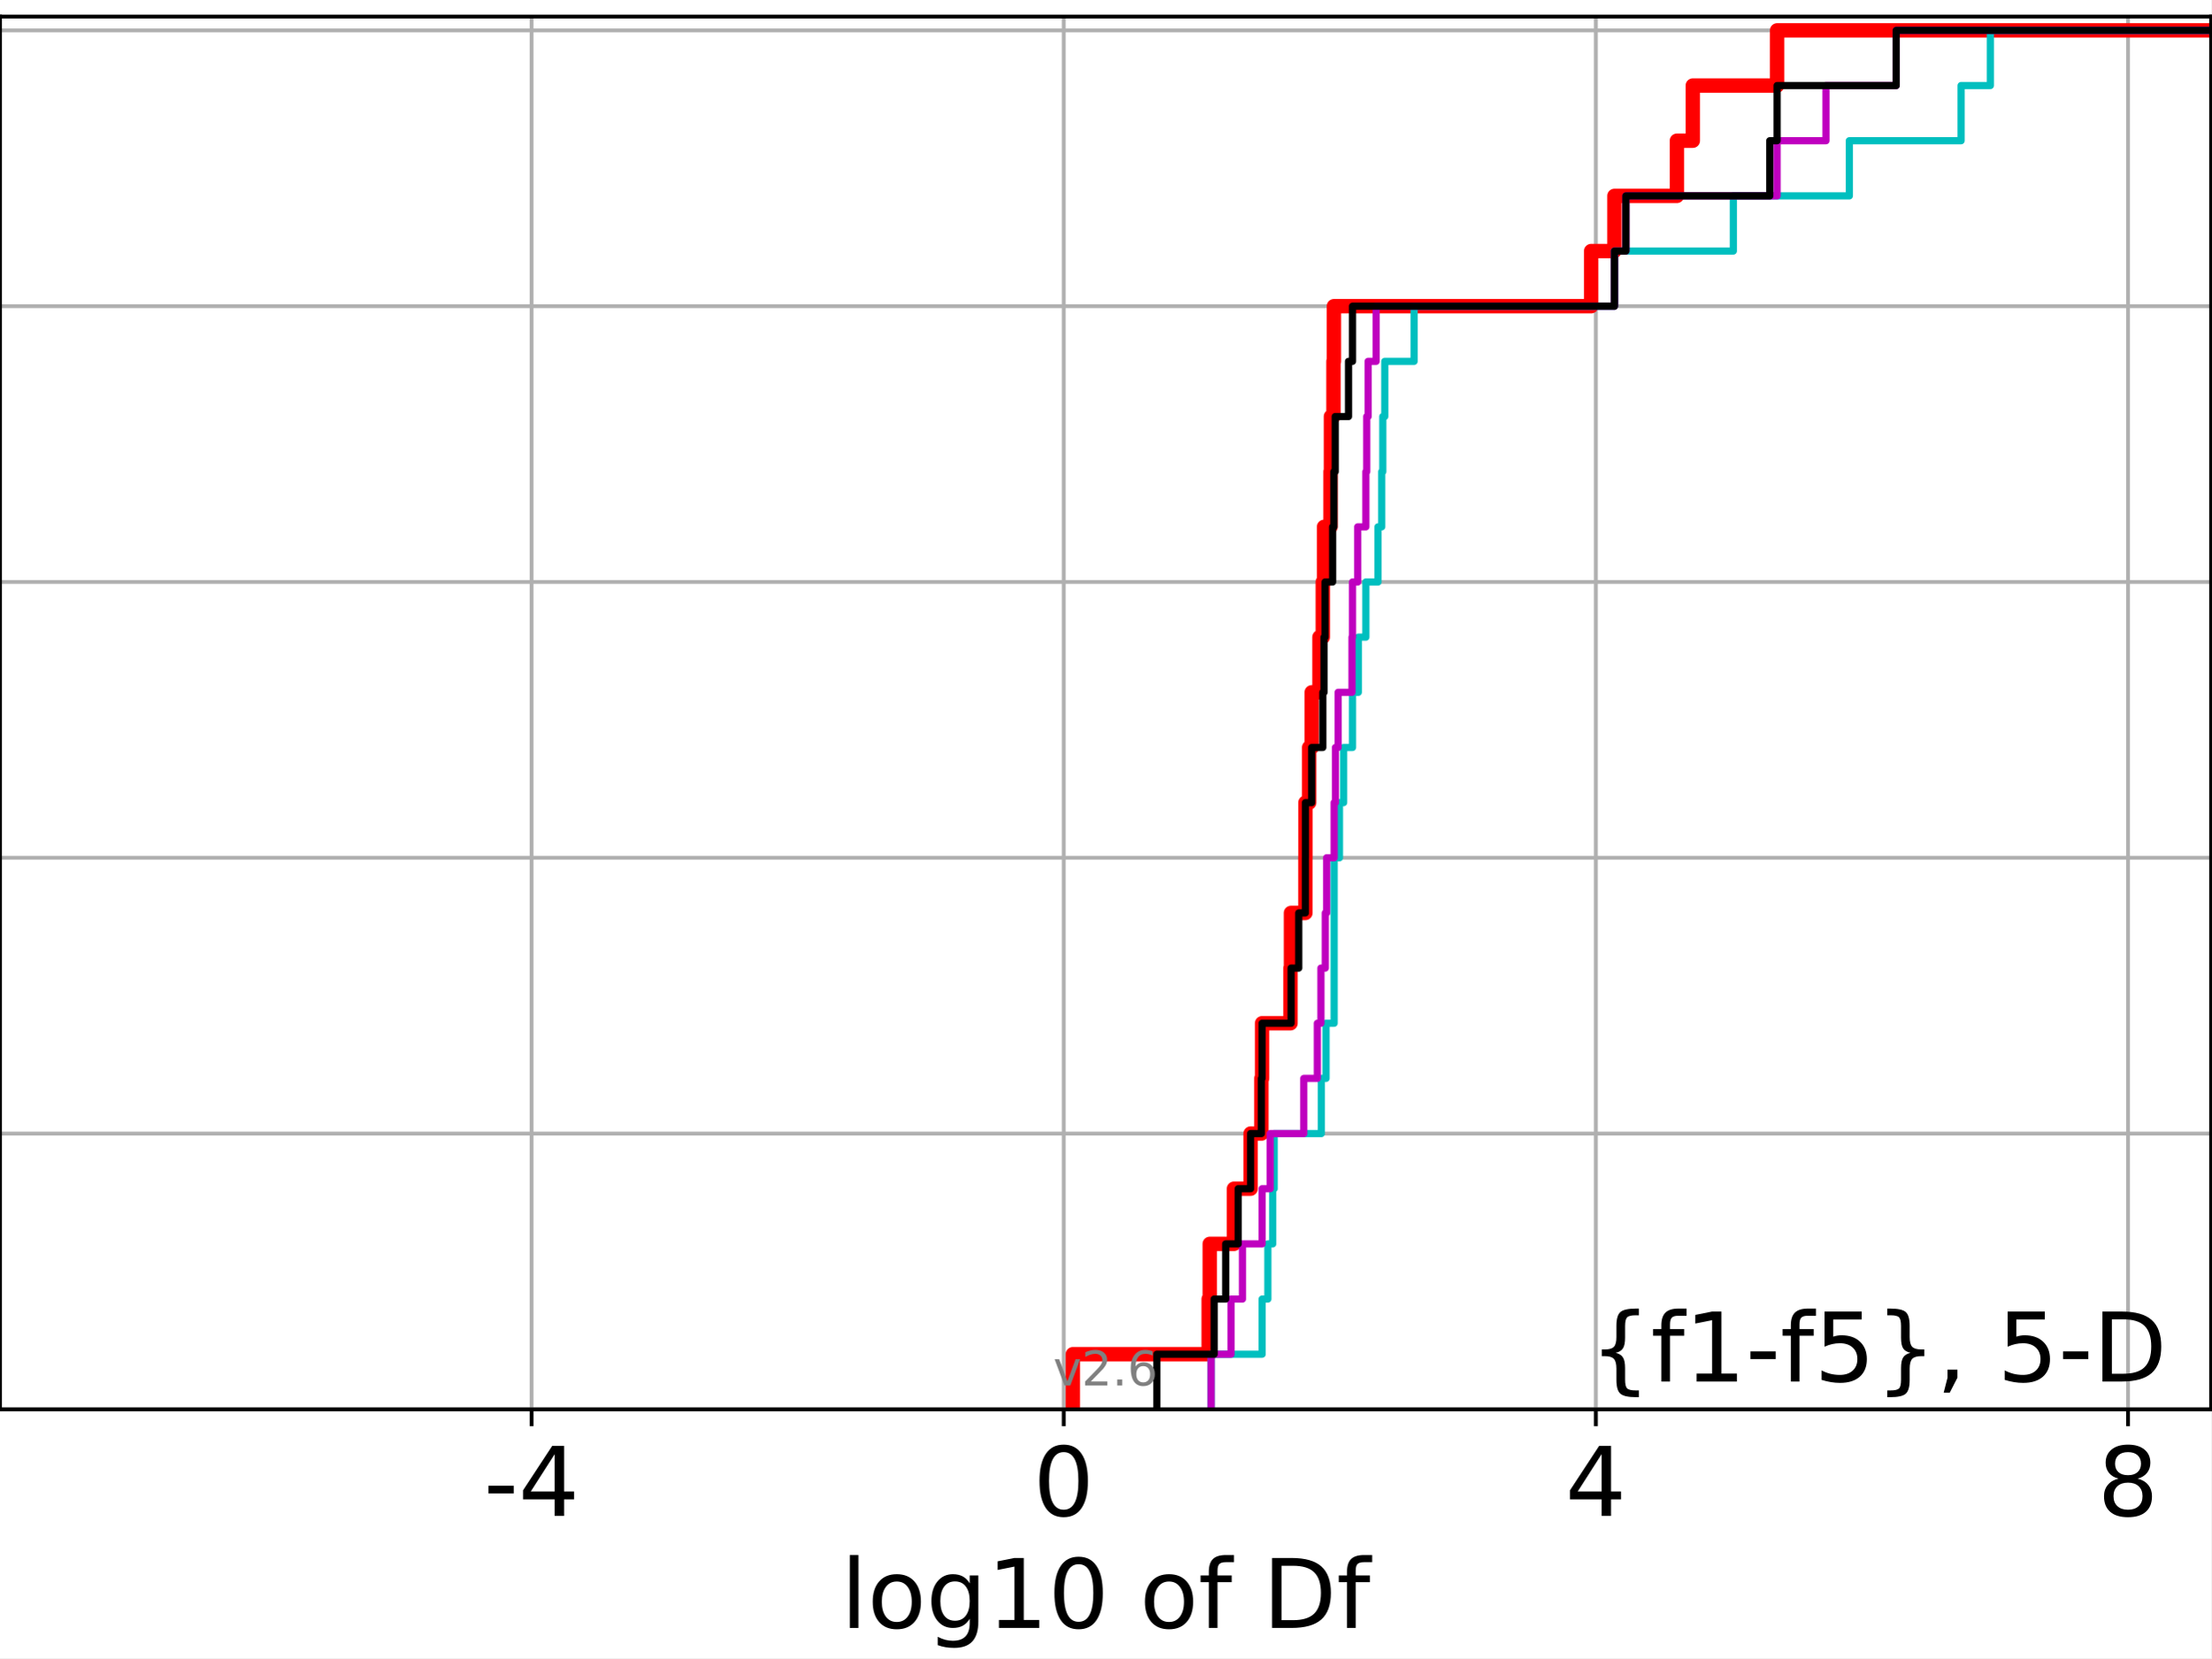
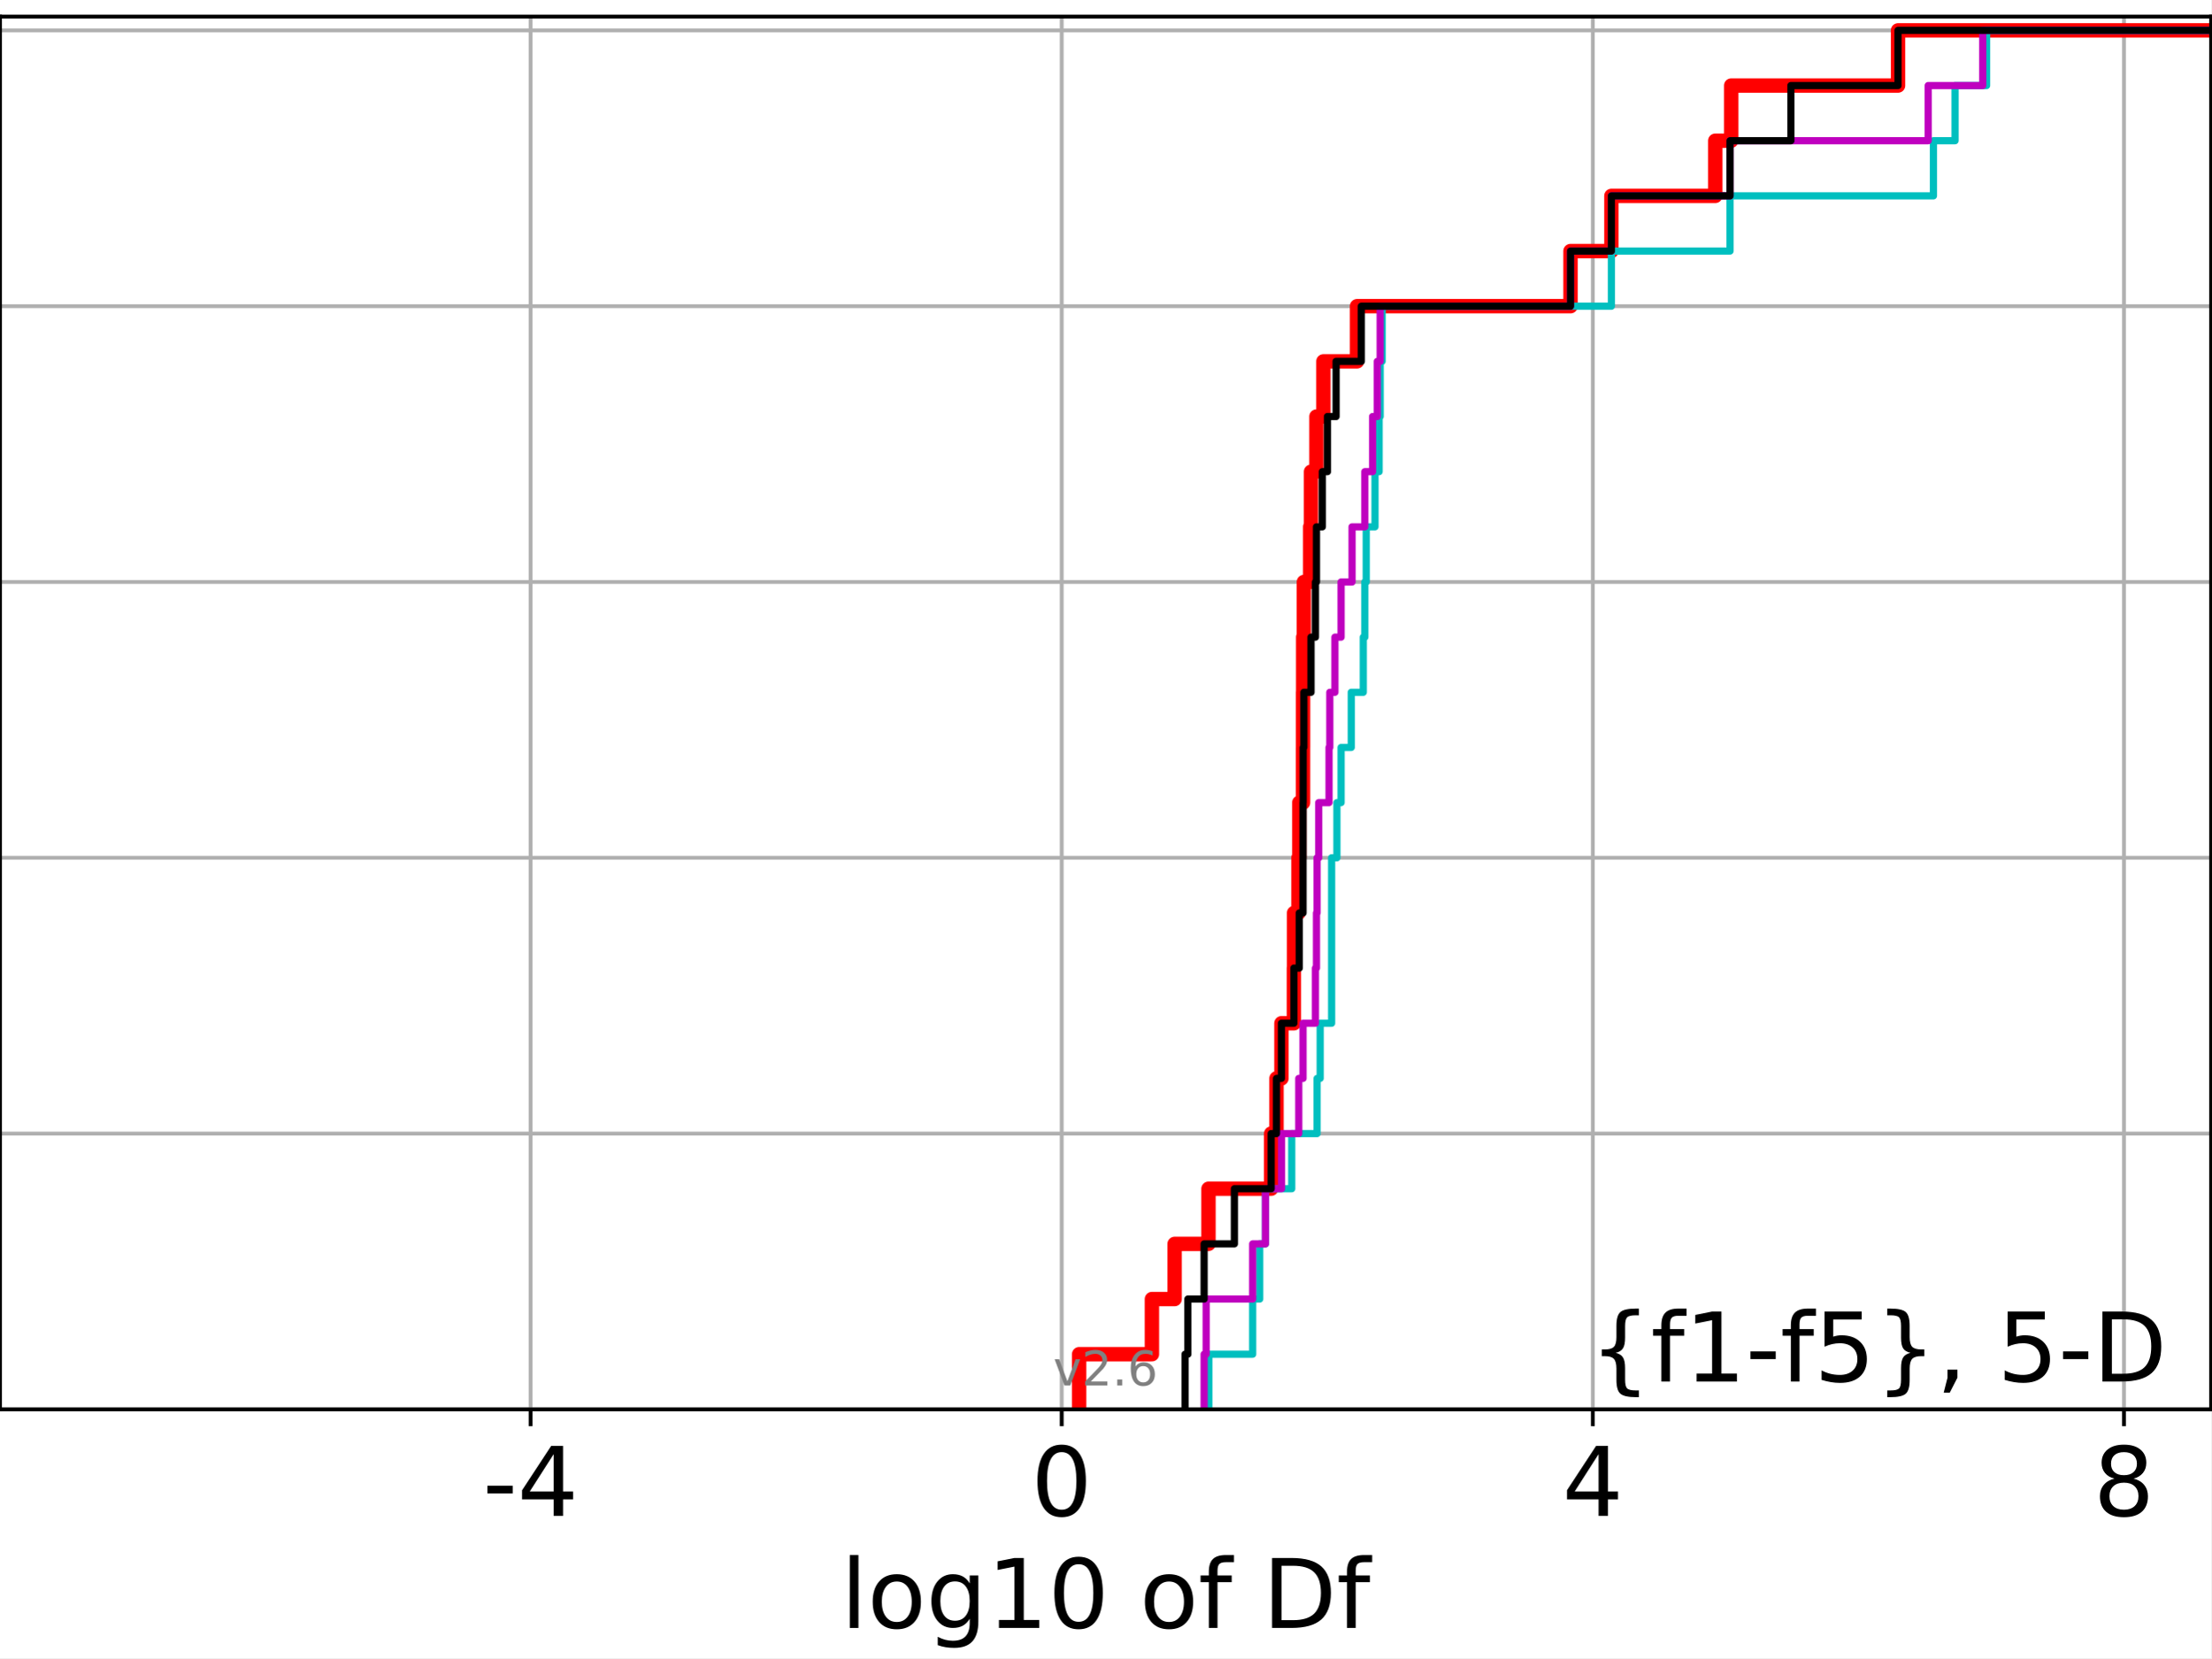
<svg xmlns="http://www.w3.org/2000/svg" xmlns:xlink="http://www.w3.org/1999/xlink" width="460.8pt" height="345.6pt" viewBox="0 0 460.8 345.6" version="1.1">
  <defs>
    <style type="text/css">*{stroke-linejoin: round; stroke-linecap: butt}</style>
  </defs>
  <g id="figure_1">
    <g id="patch_1">
      <path d="M 0 345.6  L 460.8 345.6  L 460.8 0  L 0 0  z " style="fill: #ffffff" />
    </g>
    <g id="axes_1">
      <g id="patch_2">
        <path d="M 0 293.76  L 460.8 293.76  L 460.8 3.456  L 0 3.456  z " style="fill: #ffffff" />
      </g>
      <g id="matplotlib.axis_1">
        <g id="xtick_1">
          <g id="line2d_1">
-             <path d="M 110.782 293.76  L 110.782 3.456  " clip-path="url(#pc8caf47a02)" style="fill: none; stroke: #b0b0b0; stroke-width: 0.8; stroke-linecap: square" />
+             <path d="M 110.571 293.76  L 110.571 3.456  " clip-path="url(#pd32b5bff69)" style="fill: none; stroke: #b0b0b0; stroke-width: 0.8; stroke-linecap: square" />
          </g>
          <g id="line2d_2">
            <defs>
-               <path id="md90e2bfd44" d="M 0 0  L 0 3.5  " style="stroke: #000000; stroke-width: 0.8" />
+               <path id="mea2b4a7baa" d="M 0 0  L 0 3.5  " style="stroke: #000000; stroke-width: 0.8" />
            </defs>
            <g>
-               <use xlink:href="#md90e2bfd44" x="110.782" y="293.76" style="stroke: #000000; stroke-width: 0.8" />
+               <use xlink:href="#mea2b4a7baa" x="110.571" y="293.76" style="stroke: #000000; stroke-width: 0.8" />
            </g>
          </g>
          <g id="text_1">
-             <g transform="translate(100.8115 315.9569)scale(0.2 -0.2)">
+             <g transform="translate(100.6008 315.9569)scale(0.2 -0.2)">
              <defs>
                <path id="DejaVuSans-2d" d="M 313 2009  L 1997 2009  L 1997 1497  L 313 1497  L 313 2009  z " transform="scale(0.015625)" />
                <path id="DejaVuSans-34" d="M 2419 4116  L 825 1625  L 2419 1625  L 2419 4116  z M 2253 4666  L 3047 4666  L 3047 1625  L 3713 1625  L 3713 1100  L 3047 1100  L 3047 0  L 2419 0  L 2419 1100  L 313 1100  L 313 1709  L 2253 4666  z " transform="scale(0.015625)" />
              </defs>
              <use xlink:href="#DejaVuSans-2d" />
              <use xlink:href="#DejaVuSans-34" x="36.084" />
            </g>
          </g>
        </g>
        <g id="xtick_2">
          <g id="line2d_3">
-             <path d="M 221.683 293.76  L 221.683 3.456  " clip-path="url(#pc8caf47a02)" style="fill: none; stroke: #b0b0b0; stroke-width: 0.8; stroke-linecap: square" />
+             <path d="M 221.262 293.76  L 221.262 3.456  " clip-path="url(#pd32b5bff69)" style="fill: none; stroke: #b0b0b0; stroke-width: 0.8; stroke-linecap: square" />
          </g>
          <g id="line2d_4">
            <g>
-               <use xlink:href="#md90e2bfd44" x="221.683" y="293.76" style="stroke: #000000; stroke-width: 0.8" />
+               <use xlink:href="#mea2b4a7baa" x="221.262" y="293.76" style="stroke: #000000; stroke-width: 0.8" />
            </g>
          </g>
          <g id="text_2">
-             <g transform="translate(215.3209 315.9569)scale(0.2 -0.2)">
+             <g transform="translate(214.8992 315.9569)scale(0.2 -0.2)">
              <defs>
                <path id="DejaVuSans-30" d="M 2034 4250  Q 1547 4250 1301 3770  Q 1056 3291 1056 2328  Q 1056 1369 1301 889  Q 1547 409 2034 409  Q 2525 409 2770 889  Q 3016 1369 3016 2328  Q 3016 3291 2770 3770  Q 2525 4250 2034 4250  z M 2034 4750  Q 2819 4750 3233 4129  Q 3647 3509 3647 2328  Q 3647 1150 3233 529  Q 2819 -91 2034 -91  Q 1250 -91 836 529  Q 422 1150 422 2328  Q 422 3509 836 4129  Q 1250 4750 2034 4750  z " transform="scale(0.015625)" />
              </defs>
              <use xlink:href="#DejaVuSans-30" />
            </g>
          </g>
        </g>
        <g id="xtick_3">
          <g id="line2d_5">
-             <path d="M 332.585 293.76  L 332.585 3.456  " clip-path="url(#pc8caf47a02)" style="fill: none; stroke: #b0b0b0; stroke-width: 0.8; stroke-linecap: square" />
+             <path d="M 331.952 293.76  L 331.952 3.456  " clip-path="url(#pd32b5bff69)" style="fill: none; stroke: #b0b0b0; stroke-width: 0.8; stroke-linecap: square" />
          </g>
          <g id="line2d_6">
            <g>
-               <use xlink:href="#md90e2bfd44" x="332.585" y="293.76" style="stroke: #000000; stroke-width: 0.8" />
+               <use xlink:href="#mea2b4a7baa" x="331.952" y="293.76" style="stroke: #000000; stroke-width: 0.8" />
            </g>
          </g>
          <g id="text_3">
-             <g transform="translate(326.2225 315.9569)scale(0.2 -0.2)">
+             <g transform="translate(325.5899 315.9569)scale(0.2 -0.2)">
              <use xlink:href="#DejaVuSans-34" />
            </g>
          </g>
        </g>
        <g id="xtick_4">
          <g id="line2d_7">
-             <path d="M 443.487 293.76  L 443.487 3.456  " clip-path="url(#pc8caf47a02)" style="fill: none; stroke: #b0b0b0; stroke-width: 0.8; stroke-linecap: square" />
+             <path d="M 442.643 293.76  L 442.643 3.456  " clip-path="url(#pd32b5bff69)" style="fill: none; stroke: #b0b0b0; stroke-width: 0.8; stroke-linecap: square" />
          </g>
          <g id="line2d_8">
            <g>
-               <use xlink:href="#md90e2bfd44" x="443.487" y="293.76" style="stroke: #000000; stroke-width: 0.8" />
+               <use xlink:href="#mea2b4a7baa" x="442.643" y="293.76" style="stroke: #000000; stroke-width: 0.8" />
            </g>
          </g>
          <g id="text_4">
-             <g transform="translate(437.1241 315.9569)scale(0.2 -0.2)">
+             <g transform="translate(436.2806 315.9569)scale(0.2 -0.2)">
              <defs>
                <path id="DejaVuSans-38" d="M 2034 2216  Q 1584 2216 1326 1975  Q 1069 1734 1069 1313  Q 1069 891 1326 650  Q 1584 409 2034 409  Q 2484 409 2743 651  Q 3003 894 3003 1313  Q 3003 1734 2745 1975  Q 2488 2216 2034 2216  z M 1403 2484  Q 997 2584 770 2862  Q 544 3141 544 3541  Q 544 4100 942 4425  Q 1341 4750 2034 4750  Q 2731 4750 3128 4425  Q 3525 4100 3525 3541  Q 3525 3141 3298 2862  Q 3072 2584 2669 2484  Q 3125 2378 3379 2068  Q 3634 1759 3634 1313  Q 3634 634 3220 271  Q 2806 -91 2034 -91  Q 1263 -91 848 271  Q 434 634 434 1313  Q 434 1759 690 2068  Q 947 2378 1403 2484  z M 1172 3481  Q 1172 3119 1398 2916  Q 1625 2713 2034 2713  Q 2441 2713 2670 2916  Q 2900 3119 2900 3481  Q 2900 3844 2670 4047  Q 2441 4250 2034 4250  Q 1625 4250 1398 4047  Q 1172 3844 1172 3481  z " transform="scale(0.015625)" />
              </defs>
              <use xlink:href="#DejaVuSans-38" />
            </g>
          </g>
        </g>
        <g id="text_5">
          <g transform="translate(175.2141 339.3131)scale(0.2 -0.2)">
            <defs>
              <path id="DejaVuSans-6c" d="M 603 4863  L 1178 4863  L 1178 0  L 603 0  L 603 4863  z " transform="scale(0.015625)" />
              <path id="DejaVuSans-6f" d="M 1959 3097  Q 1497 3097 1228 2736  Q 959 2375 959 1747  Q 959 1119 1226 758  Q 1494 397 1959 397  Q 2419 397 2687 759  Q 2956 1122 2956 1747  Q 2956 2369 2687 2733  Q 2419 3097 1959 3097  z M 1959 3584  Q 2709 3584 3137 3096  Q 3566 2609 3566 1747  Q 3566 888 3137 398  Q 2709 -91 1959 -91  Q 1206 -91 779 398  Q 353 888 353 1747  Q 353 2609 779 3096  Q 1206 3584 1959 3584  z " transform="scale(0.015625)" />
              <path id="DejaVuSans-67" d="M 2906 1791  Q 2906 2416 2648 2759  Q 2391 3103 1925 3103  Q 1463 3103 1205 2759  Q 947 2416 947 1791  Q 947 1169 1205 825  Q 1463 481 1925 481  Q 2391 481 2648 825  Q 2906 1169 2906 1791  z M 3481 434  Q 3481 -459 3084 -895  Q 2688 -1331 1869 -1331  Q 1566 -1331 1297 -1286  Q 1028 -1241 775 -1147  L 775 -588  Q 1028 -725 1275 -790  Q 1522 -856 1778 -856  Q 2344 -856 2625 -561  Q 2906 -266 2906 331  L 2906 616  Q 2728 306 2450 153  Q 2172 0 1784 0  Q 1141 0 747 490  Q 353 981 353 1791  Q 353 2603 747 3093  Q 1141 3584 1784 3584  Q 2172 3584 2450 3431  Q 2728 3278 2906 2969  L 2906 3500  L 3481 3500  L 3481 434  z " transform="scale(0.015625)" />
              <path id="DejaVuSans-31" d="M 794 531  L 1825 531  L 1825 4091  L 703 3866  L 703 4441  L 1819 4666  L 2450 4666  L 2450 531  L 3481 531  L 3481 0  L 794 0  L 794 531  z " transform="scale(0.015625)" />
              <path id="DejaVuSans-20" transform="scale(0.015625)" />
              <path id="DejaVuSans-66" d="M 2375 4863  L 2375 4384  L 1825 4384  Q 1516 4384 1395 4259  Q 1275 4134 1275 3809  L 1275 3500  L 2222 3500  L 2222 3053  L 1275 3053  L 1275 0  L 697 0  L 697 3053  L 147 3053  L 147 3500  L 697 3500  L 697 3744  Q 697 4328 969 4595  Q 1241 4863 1831 4863  L 2375 4863  z " transform="scale(0.015625)" />
              <path id="DejaVuSans-44" d="M 1259 4147  L 1259 519  L 2022 519  Q 2988 519 3436 956  Q 3884 1394 3884 2338  Q 3884 3275 3436 3711  Q 2988 4147 2022 4147  L 1259 4147  z M 628 4666  L 1925 4666  Q 3281 4666 3915 4102  Q 4550 3538 4550 2338  Q 4550 1131 3912 565  Q 3275 0 1925 0  L 628 0  L 628 4666  z " transform="scale(0.015625)" />
            </defs>
            <use xlink:href="#DejaVuSans-6c" />
            <use xlink:href="#DejaVuSans-6f" x="27.783" />
            <use xlink:href="#DejaVuSans-67" x="88.965" />
            <use xlink:href="#DejaVuSans-31" x="152.441" />
            <use xlink:href="#DejaVuSans-30" x="216.064" />
            <use xlink:href="#DejaVuSans-20" x="279.688" />
            <use xlink:href="#DejaVuSans-6f" x="311.475" />
            <use xlink:href="#DejaVuSans-66" x="372.656" />
            <use xlink:href="#DejaVuSans-20" x="407.861" />
            <use xlink:href="#DejaVuSans-44" x="439.648" />
            <use xlink:href="#DejaVuSans-66" x="516.65" />
          </g>
        </g>
      </g>
      <g id="matplotlib.axis_2">
        <g id="ytick_1">
          <g id="line2d_9">
-             <path d="M 0 293.76  L 460.8 293.76  " clip-path="url(#pc8caf47a02)" style="fill: none; stroke: #b0b0b0; stroke-width: 0.8; stroke-linecap: square" />
+             <path d="M 0 293.76  L 460.8 293.76  " clip-path="url(#pd32b5bff69)" style="fill: none; stroke: #b0b0b0; stroke-width: 0.8; stroke-linecap: square" />
          </g>
          <g id="line2d_10">
            <defs>
-               <path id="md454eeb75e" d="M 0 0  L -3.5 0  " style="stroke: #000000; stroke-width: 0.8" />
+               <path id="m5a2121d566" d="M 0 0  L -3.5 0  " style="stroke: #000000; stroke-width: 0.8" />
            </defs>
            <g>
-               <use xlink:href="#md454eeb75e" x="0" y="293.76" style="stroke: #000000; stroke-width: 0.8" />
+               <use xlink:href="#m5a2121d566" x="0" y="293.76" style="stroke: #000000; stroke-width: 0.8" />
            </g>
          </g>
        </g>
        <g id="ytick_2">
          <g id="line2d_11">
-             <path d="M 0 236.274  L 460.8 236.274  " clip-path="url(#pc8caf47a02)" style="fill: none; stroke: #b0b0b0; stroke-width: 0.8; stroke-linecap: square" />
+             <path d="M 0 236.274  L 460.8 236.274  " clip-path="url(#pd32b5bff69)" style="fill: none; stroke: #b0b0b0; stroke-width: 0.8; stroke-linecap: square" />
          </g>
          <g id="line2d_12">
            <g>
-               <use xlink:href="#md454eeb75e" x="0" y="236.274" style="stroke: #000000; stroke-width: 0.8" />
+               <use xlink:href="#m5a2121d566" x="0" y="236.274" style="stroke: #000000; stroke-width: 0.8" />
            </g>
          </g>
        </g>
        <g id="ytick_3">
          <g id="line2d_13">
-             <path d="M 0 178.788  L 460.8 178.788  " clip-path="url(#pc8caf47a02)" style="fill: none; stroke: #b0b0b0; stroke-width: 0.8; stroke-linecap: square" />
+             <path d="M 0 178.788  L 460.8 178.788  " clip-path="url(#pd32b5bff69)" style="fill: none; stroke: #b0b0b0; stroke-width: 0.8; stroke-linecap: square" />
          </g>
          <g id="line2d_14">
            <g>
-               <use xlink:href="#md454eeb75e" x="0" y="178.788" style="stroke: #000000; stroke-width: 0.8" />
+               <use xlink:href="#m5a2121d566" x="0" y="178.788" style="stroke: #000000; stroke-width: 0.8" />
            </g>
          </g>
        </g>
        <g id="ytick_4">
          <g id="line2d_15">
-             <path d="M 0 121.302  L 460.8 121.302  " clip-path="url(#pc8caf47a02)" style="fill: none; stroke: #b0b0b0; stroke-width: 0.8; stroke-linecap: square" />
+             <path d="M 0 121.302  L 460.8 121.302  " clip-path="url(#pd32b5bff69)" style="fill: none; stroke: #b0b0b0; stroke-width: 0.8; stroke-linecap: square" />
          </g>
          <g id="line2d_16">
            <g>
-               <use xlink:href="#md454eeb75e" x="0" y="121.302" style="stroke: #000000; stroke-width: 0.8" />
+               <use xlink:href="#m5a2121d566" x="0" y="121.302" style="stroke: #000000; stroke-width: 0.8" />
            </g>
          </g>
        </g>
        <g id="ytick_5">
          <g id="line2d_17">
-             <path d="M 0 63.816  L 460.8 63.816  " clip-path="url(#pc8caf47a02)" style="fill: none; stroke: #b0b0b0; stroke-width: 0.8; stroke-linecap: square" />
+             <path d="M 0 63.816  L 460.8 63.816  " clip-path="url(#pd32b5bff69)" style="fill: none; stroke: #b0b0b0; stroke-width: 0.8; stroke-linecap: square" />
          </g>
          <g id="line2d_18">
            <g>
-               <use xlink:href="#md454eeb75e" x="0" y="63.816" style="stroke: #000000; stroke-width: 0.8" />
+               <use xlink:href="#m5a2121d566" x="0" y="63.816" style="stroke: #000000; stroke-width: 0.8" />
            </g>
          </g>
        </g>
        <g id="ytick_6">
          <g id="line2d_19">
-             <path d="M 0 6.33  L 460.8 6.33  " clip-path="url(#pc8caf47a02)" style="fill: none; stroke: #b0b0b0; stroke-width: 0.8; stroke-linecap: square" />
+             <path d="M 0 6.33  L 460.8 6.33  " clip-path="url(#pd32b5bff69)" style="fill: none; stroke: #b0b0b0; stroke-width: 0.8; stroke-linecap: square" />
          </g>
          <g id="line2d_20">
            <g>
-               <use xlink:href="#md454eeb75e" x="0" y="6.33" style="stroke: #000000; stroke-width: 0.8" />
+               <use xlink:href="#m5a2121d566" x="0" y="6.33" style="stroke: #000000; stroke-width: 0.8" />
            </g>
          </g>
        </g>
      </g>
      <g id="line2d_21">
-         <path d="M 223.583 293.76  L 223.583 282.263  L 251.889 282.263  L 251.889 270.766  L 252.111 270.766  L 252.111 259.268  L 257.158 259.268  L 257.158 247.771  L 260.627 247.771  L 260.627 236.274  L 262.88 236.274  L 262.88 224.777  L 263.022 224.777  L 263.022 213.28  L 268.942 213.28  L 268.942 201.782  L 269.042 201.782  L 269.042 190.285  L 272.047 190.285  L 272.047 178.788  L 272.06 178.788  L 272.06 167.291  L 272.834 167.291  L 272.834 155.794  L 273.365 155.794  L 273.365 144.297  L 274.976 144.297  L 274.976 132.799  L 275.674 132.799  L 275.674 121.302  L 275.939 121.302  L 275.939 109.805  L 277.29 109.805  L 277.29 98.308  L 277.373 98.308  L 277.373 86.811  L 277.895 86.811  L 277.895 75.313  L 277.993 75.313  L 277.993 63.816  L 331.61 63.816  L 331.61 52.319  L 336.462 52.319  L 336.462 40.822  L 349.483 40.822  L 349.483 29.325  L 352.792 29.325  L 352.792 17.827  L 370.359 17.827  L 370.359 6.33  L 370.359 6.33  L 370.359 6.33  L 460.8 6.33  " clip-path="url(#pc8caf47a02)" style="fill: none; stroke: #ff0000; stroke-width: 3; stroke-linecap: square" />
+         <path d="M 224.895 293.76  L 224.895 282.263  L 240.064 282.263  L 240.064 270.766  L 244.794 270.766  L 244.794 259.268  L 251.854 259.268  L 251.854 247.771  L 264.916 247.771  L 264.916 236.274  L 266.025 236.274  L 266.025 224.777  L 267.052 224.777  L 267.052 213.28  L 269.651 213.28  L 269.651 201.782  L 269.692 201.782  L 269.692 190.285  L 270.611 190.285  L 270.611 178.788  L 270.778 178.788  L 270.778 167.291  L 271.559 167.291  L 271.559 155.794  L 271.564 155.794  L 271.564 144.297  L 271.588 144.297  L 271.588 132.799  L 271.733 132.799  L 271.733 121.302  L 273.05 121.302  L 273.05 109.805  L 273.223 109.805  L 273.223 98.308  L 274.355 98.308  L 274.355 86.811  L 275.806 86.811  L 275.806 75.313  L 282.814 75.313  L 282.814 63.816  L 327.301 63.816  L 327.301 52.319  L 335.822 52.319  L 335.822 40.822  L 357.474 40.822  L 357.474 29.325  L 360.795 29.325  L 360.795 17.827  L 395.562 17.827  L 395.562 6.33  L 395.562 6.33  L 395.562 6.33  L 460.8 6.33  " clip-path="url(#pd32b5bff69)" style="fill: none; stroke: #ff0000; stroke-width: 3; stroke-linecap: square" />
      </g>
      <g id="line2d_22">
-         <path d="M 252.404 293.76  L 252.404 282.263  L 263.029 282.263  L 263.029 270.766  L 264.224 270.766  L 264.224 259.268  L 265.237 259.268  L 265.237 247.771  L 265.539 247.771  L 265.539 236.274  L 275.368 236.274  L 275.368 224.777  L 276.354 224.777  L 276.354 213.28  L 278.041 213.28  L 278.041 201.782  L 278.041 201.782  L 278.041 190.285  L 278.041 190.285  L 278.041 178.788  L 279.147 178.788  L 279.147 167.291  L 280.02 167.291  L 280.02 155.794  L 281.871 155.794  L 281.871 144.297  L 283.082 144.297  L 283.082 132.799  L 284.654 132.799  L 284.654 121.302  L 287.183 121.302  L 287.183 109.805  L 287.959 109.805  L 287.959 98.308  L 288.179 98.308  L 288.179 86.811  L 288.592 86.811  L 288.592 75.313  L 294.703 75.313  L 294.703 63.816  L 336.462 63.816  L 336.462 52.319  L 361.238 52.319  L 361.238 40.822  L 385.415 40.822  L 385.415 29.325  L 408.7 29.325  L 408.7 17.827  L 414.802 17.827  L 414.802 6.33  L 414.802 6.33  L 414.802 6.33  L 460.8 6.33  " clip-path="url(#pc8caf47a02)" style="fill: none; stroke: #00bfbf; stroke-width: 1.5; stroke-linecap: square" />
+         <path d="M 251.924 293.76  L 251.924 282.263  L 261.06 282.263  L 261.06 270.766  L 262.528 270.766  L 262.528 259.268  L 263.721 259.268  L 263.721 247.771  L 269.202 247.771  L 269.202 236.274  L 274.485 236.274  L 274.485 224.777  L 275.128 224.777  L 275.128 213.28  L 277.512 213.28  L 277.512 201.782  L 277.512 201.782  L 277.512 190.285  L 277.512 190.285  L 277.512 178.788  L 278.616 178.788  L 278.616 167.291  L 279.488 167.291  L 279.488 155.794  L 281.607 155.794  L 281.607 144.297  L 284.112 144.297  L 284.112 132.799  L 284.44 132.799  L 284.44 121.302  L 284.725 121.302  L 284.725 109.805  L 286.555 109.805  L 286.555 98.308  L 287.412 98.308  L 287.412 86.811  L 287.631 86.811  L 287.631 75.313  L 288.043 75.313  L 288.043 63.816  L 335.822 63.816  L 335.822 52.319  L 360.551 52.319  L 360.551 40.822  L 402.939 40.822  L 402.939 29.325  L 407.441 29.325  L 407.441 17.827  L 414.013 17.827  L 414.013 6.33  L 414.013 6.33  L 414.013 6.33  L 460.8 6.33  " clip-path="url(#pd32b5bff69)" style="fill: none; stroke: #00bfbf; stroke-width: 1.5; stroke-linecap: square" />
      </g>
      <g id="line2d_23">
-         <path d="M 252.404 293.76  L 252.404 282.263  L 256.546 282.263  L 256.546 270.766  L 258.93 270.766  L 258.93 259.268  L 263.029 259.268  L 263.029 247.771  L 264.717 247.771  L 264.717 236.274  L 271.716 236.274  L 271.716 224.777  L 274.539 224.777  L 274.539 213.28  L 275.286 213.28  L 275.286 201.782  L 276.196 201.782  L 276.196 190.285  L 276.477 190.285  L 276.477 178.788  L 278.041 178.788  L 278.041 167.291  L 278.315 167.291  L 278.315 155.794  L 278.871 155.794  L 278.871 144.297  L 281.759 144.297  L 281.759 132.799  L 281.871 132.799  L 281.871 121.302  L 282.959 121.302  L 282.959 109.805  L 284.654 109.805  L 284.654 98.308  L 284.835 98.308  L 284.835 86.811  L 285.122 86.811  L 285.122 75.313  L 286.792 75.313  L 286.792 63.816  L 336.462 63.816  L 336.462 52.319  L 338.843 52.319  L 338.843 40.822  L 370.359 40.822  L 370.359 29.325  L 380.544 29.325  L 380.544 17.827  L 395.177 17.827  L 395.177 6.33  L 395.177 6.33  L 395.177 6.33  L 460.8 6.33  " clip-path="url(#pc8caf47a02)" style="fill: none; stroke: #bf00bf; stroke-width: 1.5; stroke-linecap: square" />
+         <path d="M 250.943 293.76  L 250.943 282.263  L 251.365 282.263  L 251.365 270.766  L 261.06 270.766  L 261.06 259.268  L 263.721 259.268  L 263.721 247.771  L 267.079 247.771  L 267.079 236.274  L 270.667 236.274  L 270.667 224.777  L 271.559 224.777  L 271.559 213.28  L 274.143 213.28  L 274.143 201.782  L 274.355 201.782  L 274.355 190.285  L 274.485 190.285  L 274.485 178.788  L 274.826 178.788  L 274.826 167.291  L 276.974 167.291  L 276.974 155.794  L 277.135 155.794  L 277.135 144.297  L 278.205 144.297  L 278.205 132.799  L 279.488 132.799  L 279.488 121.302  L 281.773 121.302  L 281.773 109.805  L 284.44 109.805  L 284.44 98.308  L 286.054 98.308  L 286.054 86.811  L 287.035 86.811  L 287.035 75.313  L 287.631 75.313  L 287.631 63.816  L 327.301 63.816  L 327.301 52.319  L 335.822 52.319  L 335.822 40.822  L 360.551 40.822  L 360.551 29.325  L 401.849 29.325  L 401.849 17.827  L 413.204 17.827  L 413.204 6.33  L 413.204 6.33  L 413.204 6.33  L 460.8 6.33  " clip-path="url(#pd32b5bff69)" style="fill: none; stroke: #bf00bf; stroke-width: 1.5; stroke-linecap: square" />
      </g>
      <g id="line2d_24">
-         <path d="M 241.092 293.76  L 241.092 282.263  L 253.031 282.263  L 253.031 270.766  L 255.436 270.766  L 255.436 259.268  L 258.042 259.268  L 258.042 247.771  L 260.627 247.771  L 260.627 236.274  L 262.88 236.274  L 262.88 224.777  L 263.022 224.777  L 263.022 213.28  L 269.064 213.28  L 269.064 201.782  L 270.662 201.782  L 270.662 190.285  L 272.047 190.285  L 272.047 178.788  L 272.06 178.788  L 272.06 167.291  L 273.365 167.291  L 273.365 155.794  L 275.676 155.794  L 275.676 144.297  L 275.939 144.297  L 275.939 132.799  L 276.153 132.799  L 276.153 121.302  L 277.718 121.302  L 277.718 109.805  L 277.993 109.805  L 277.993 98.308  L 278.265 98.308  L 278.265 86.811  L 281.036 86.811  L 281.036 75.313  L 281.871 75.313  L 281.871 63.816  L 336.462 63.816  L 336.462 52.319  L 338.843 52.319  L 338.843 40.822  L 368.831 40.822  L 368.831 29.325  L 370.359 29.325  L 370.359 17.827  L 395.177 17.827  L 395.177 6.33  L 395.177 6.33  L 395.177 6.33  L 460.8 6.33  " clip-path="url(#pc8caf47a02)" style="fill: none; stroke: #000000; stroke-width: 1.5; stroke-linecap: square" />
+         <path d="M 246.969 293.76  L 246.969 282.263  L 247.557 282.263  L 247.557 270.766  L 250.943 270.766  L 250.943 259.268  L 257.25 259.268  L 257.25 247.771  L 264.916 247.771  L 264.916 236.274  L 266.025 236.274  L 266.025 224.777  L 267.052 224.777  L 267.052 213.28  L 269.651 213.28  L 269.651 201.782  L 270.778 201.782  L 270.778 190.285  L 271.559 190.285  L 271.559 178.788  L 271.564 178.788  L 271.564 167.291  L 271.588 167.291  L 271.588 155.794  L 271.733 155.794  L 271.733 144.297  L 273.223 144.297  L 273.223 132.799  L 274.143 132.799  L 274.143 121.302  L 274.355 121.302  L 274.355 109.805  L 275.586 109.805  L 275.586 98.308  L 276.648 98.308  L 276.648 86.811  L 278.444 86.811  L 278.444 75.313  L 283.707 75.313  L 283.707 63.816  L 327.301 63.816  L 327.301 52.319  L 335.822 52.319  L 335.822 40.822  L 360.551 40.822  L 360.551 29.325  L 373.232 29.325  L 373.232 17.827  L 395.562 17.827  L 395.562 6.33  L 395.562 6.33  L 395.562 6.33  L 460.8 6.33  " clip-path="url(#pd32b5bff69)" style="fill: none; stroke: #000000; stroke-width: 1.5; stroke-linecap: square" />
      </g>
      <g id="patch_3">
        <path d="M 0 293.76  L 0 3.456  " style="fill: none; stroke: #000000; stroke-width: 0.8; stroke-linejoin: miter; stroke-linecap: square" />
      </g>
      <g id="patch_4">
        <path d="M 460.8 293.76  L 460.8 3.456  " style="fill: none; stroke: #000000; stroke-width: 0.8; stroke-linejoin: miter; stroke-linecap: square" />
      </g>
      <g id="patch_5">
        <path d="M 0 293.76  L 460.8 293.76  " style="fill: none; stroke: #000000; stroke-width: 0.8; stroke-linejoin: miter; stroke-linecap: square" />
      </g>
      <g id="patch_6">
        <path d="M 0 3.456  L 460.8 3.456  " style="fill: none; stroke: #000000; stroke-width: 0.8; stroke-linejoin: miter; stroke-linecap: square" />
      </g>
      <g id="text_6">
        <g transform="translate(331.334 287.9539)scale(0.2 -0.2)">
          <defs>
            <path id="DejaVuSans-7b" d="M 3272 -594  L 3272 -1044  L 3078 -1044  Q 2300 -1044 2036 -812  Q 1772 -581 1772 109  L 1772 856  Q 1772 1328 1603 1509  Q 1434 1691 991 1691  L 800 1691  L 800 2138  L 991 2138  Q 1438 2138 1605 2317  Q 1772 2497 1772 2963  L 1772 3713  Q 1772 4403 2036 4633  Q 2300 4863 3078 4863  L 3272 4863  L 3272 4416  L 3059 4416  Q 2619 4416 2484 4278  Q 2350 4141 2350 3700  L 2350 2925  Q 2350 2434 2208 2212  Q 2066 1991 1722 1913  Q 2069 1828 2209 1606  Q 2350 1384 2350 897  L 2350 122  Q 2350 -319 2484 -456  Q 2619 -594 3059 -594  L 3272 -594  z " transform="scale(0.015625)" />
            <path id="DejaVuSans-35" d="M 691 4666  L 3169 4666  L 3169 4134  L 1269 4134  L 1269 2991  Q 1406 3038 1543 3061  Q 1681 3084 1819 3084  Q 2600 3084 3056 2656  Q 3513 2228 3513 1497  Q 3513 744 3044 326  Q 2575 -91 1722 -91  Q 1428 -91 1123 -41  Q 819 9 494 109  L 494 744  Q 775 591 1075 516  Q 1375 441 1709 441  Q 2250 441 2565 725  Q 2881 1009 2881 1497  Q 2881 1984 2565 2268  Q 2250 2553 1709 2553  Q 1456 2553 1204 2497  Q 953 2441 691 2322  L 691 4666  z " transform="scale(0.015625)" />
            <path id="DejaVuSans-7d" d="M 800 -594  L 1019 -594  Q 1456 -594 1589 -459  Q 1722 -325 1722 122  L 1722 897  Q 1722 1384 1862 1606  Q 2003 1828 2350 1913  Q 2003 1991 1862 2212  Q 1722 2434 1722 2925  L 1722 3700  Q 1722 4144 1589 4280  Q 1456 4416 1019 4416  L 800 4416  L 800 4863  L 997 4863  Q 1775 4863 2036 4633  Q 2297 4403 2297 3713  L 2297 2963  Q 2297 2497 2465 2317  Q 2634 2138 3078 2138  L 3272 2138  L 3272 1691  L 3078 1691  Q 2634 1691 2465 1509  Q 2297 1328 2297 856  L 2297 109  Q 2297 -581 2036 -812  Q 1775 -1044 997 -1044  L 800 -1044  L 800 -594  z " transform="scale(0.015625)" />
            <path id="DejaVuSans-2c" d="M 750 794  L 1409 794  L 1409 256  L 897 -744  L 494 -744  L 750 256  L 750 794  z " transform="scale(0.015625)" />
          </defs>
          <use xlink:href="#DejaVuSans-7b" />
          <use xlink:href="#DejaVuSans-66" x="63.623" />
          <use xlink:href="#DejaVuSans-31" x="98.828" />
          <use xlink:href="#DejaVuSans-2d" x="162.451" />
          <use xlink:href="#DejaVuSans-66" x="198.535" />
          <use xlink:href="#DejaVuSans-35" x="233.74" />
          <use xlink:href="#DejaVuSans-7d" x="297.363" />
          <use xlink:href="#DejaVuSans-2c" x="360.986" />
          <use xlink:href="#DejaVuSans-20" x="392.773" />
          <use xlink:href="#DejaVuSans-35" x="424.561" />
          <use xlink:href="#DejaVuSans-2d" x="488.184" />
          <use xlink:href="#DejaVuSans-44" x="524.268" />
        </g>
      </g>
      <g id="text_7">
        <g style="fill: #808080" transform="translate(219.4891 288.7773)scale(0.1 -0.1)">
          <defs>
            <path id="DejaVuSans-76" d="M 191 3500  L 800 3500  L 1894 563  L 2988 3500  L 3597 3500  L 2284 0  L 1503 0  L 191 3500  z " transform="scale(0.015625)" />
            <path id="DejaVuSans-32" d="M 1228 531  L 3431 531  L 3431 0  L 469 0  L 469 531  Q 828 903 1448 1529  Q 2069 2156 2228 2338  Q 2531 2678 2651 2914  Q 2772 3150 2772 3378  Q 2772 3750 2511 3984  Q 2250 4219 1831 4219  Q 1534 4219 1204 4116  Q 875 4013 500 3803  L 500 4441  Q 881 4594 1212 4672  Q 1544 4750 1819 4750  Q 2544 4750 2975 4387  Q 3406 4025 3406 3419  Q 3406 3131 3298 2873  Q 3191 2616 2906 2266  Q 2828 2175 2409 1742  Q 1991 1309 1228 531  z " transform="scale(0.015625)" />
            <path id="DejaVuSans-2e" d="M 684 794  L 1344 794  L 1344 0  L 684 0  L 684 794  z " transform="scale(0.015625)" />
            <path id="DejaVuSans-36" d="M 2113 2584  Q 1688 2584 1439 2293  Q 1191 2003 1191 1497  Q 1191 994 1439 701  Q 1688 409 2113 409  Q 2538 409 2786 701  Q 3034 994 3034 1497  Q 3034 2003 2786 2293  Q 2538 2584 2113 2584  z M 3366 4563  L 3366 3988  Q 3128 4100 2886 4159  Q 2644 4219 2406 4219  Q 1781 4219 1451 3797  Q 1122 3375 1075 2522  Q 1259 2794 1537 2939  Q 1816 3084 2150 3084  Q 2853 3084 3261 2657  Q 3669 2231 3669 1497  Q 3669 778 3244 343  Q 2819 -91 2113 -91  Q 1303 -91 875 529  Q 447 1150 447 2328  Q 447 3434 972 4092  Q 1497 4750 2381 4750  Q 2619 4750 2861 4703  Q 3103 4656 3366 4563  z " transform="scale(0.015625)" />
          </defs>
          <use xlink:href="#DejaVuSans-76" />
          <use xlink:href="#DejaVuSans-32" x="59.18" />
          <use xlink:href="#DejaVuSans-2e" x="122.803" />
          <use xlink:href="#DejaVuSans-36" x="154.59" />
        </g>
      </g>
    </g>
  </g>
  <defs>
-     <clipPath id="pc8caf47a02">
+     <clipPath id="pd32b5bff69">
      <rect x="0" y="3.456" width="460.8" height="290.304" />
    </clipPath>
  </defs>
</svg>
